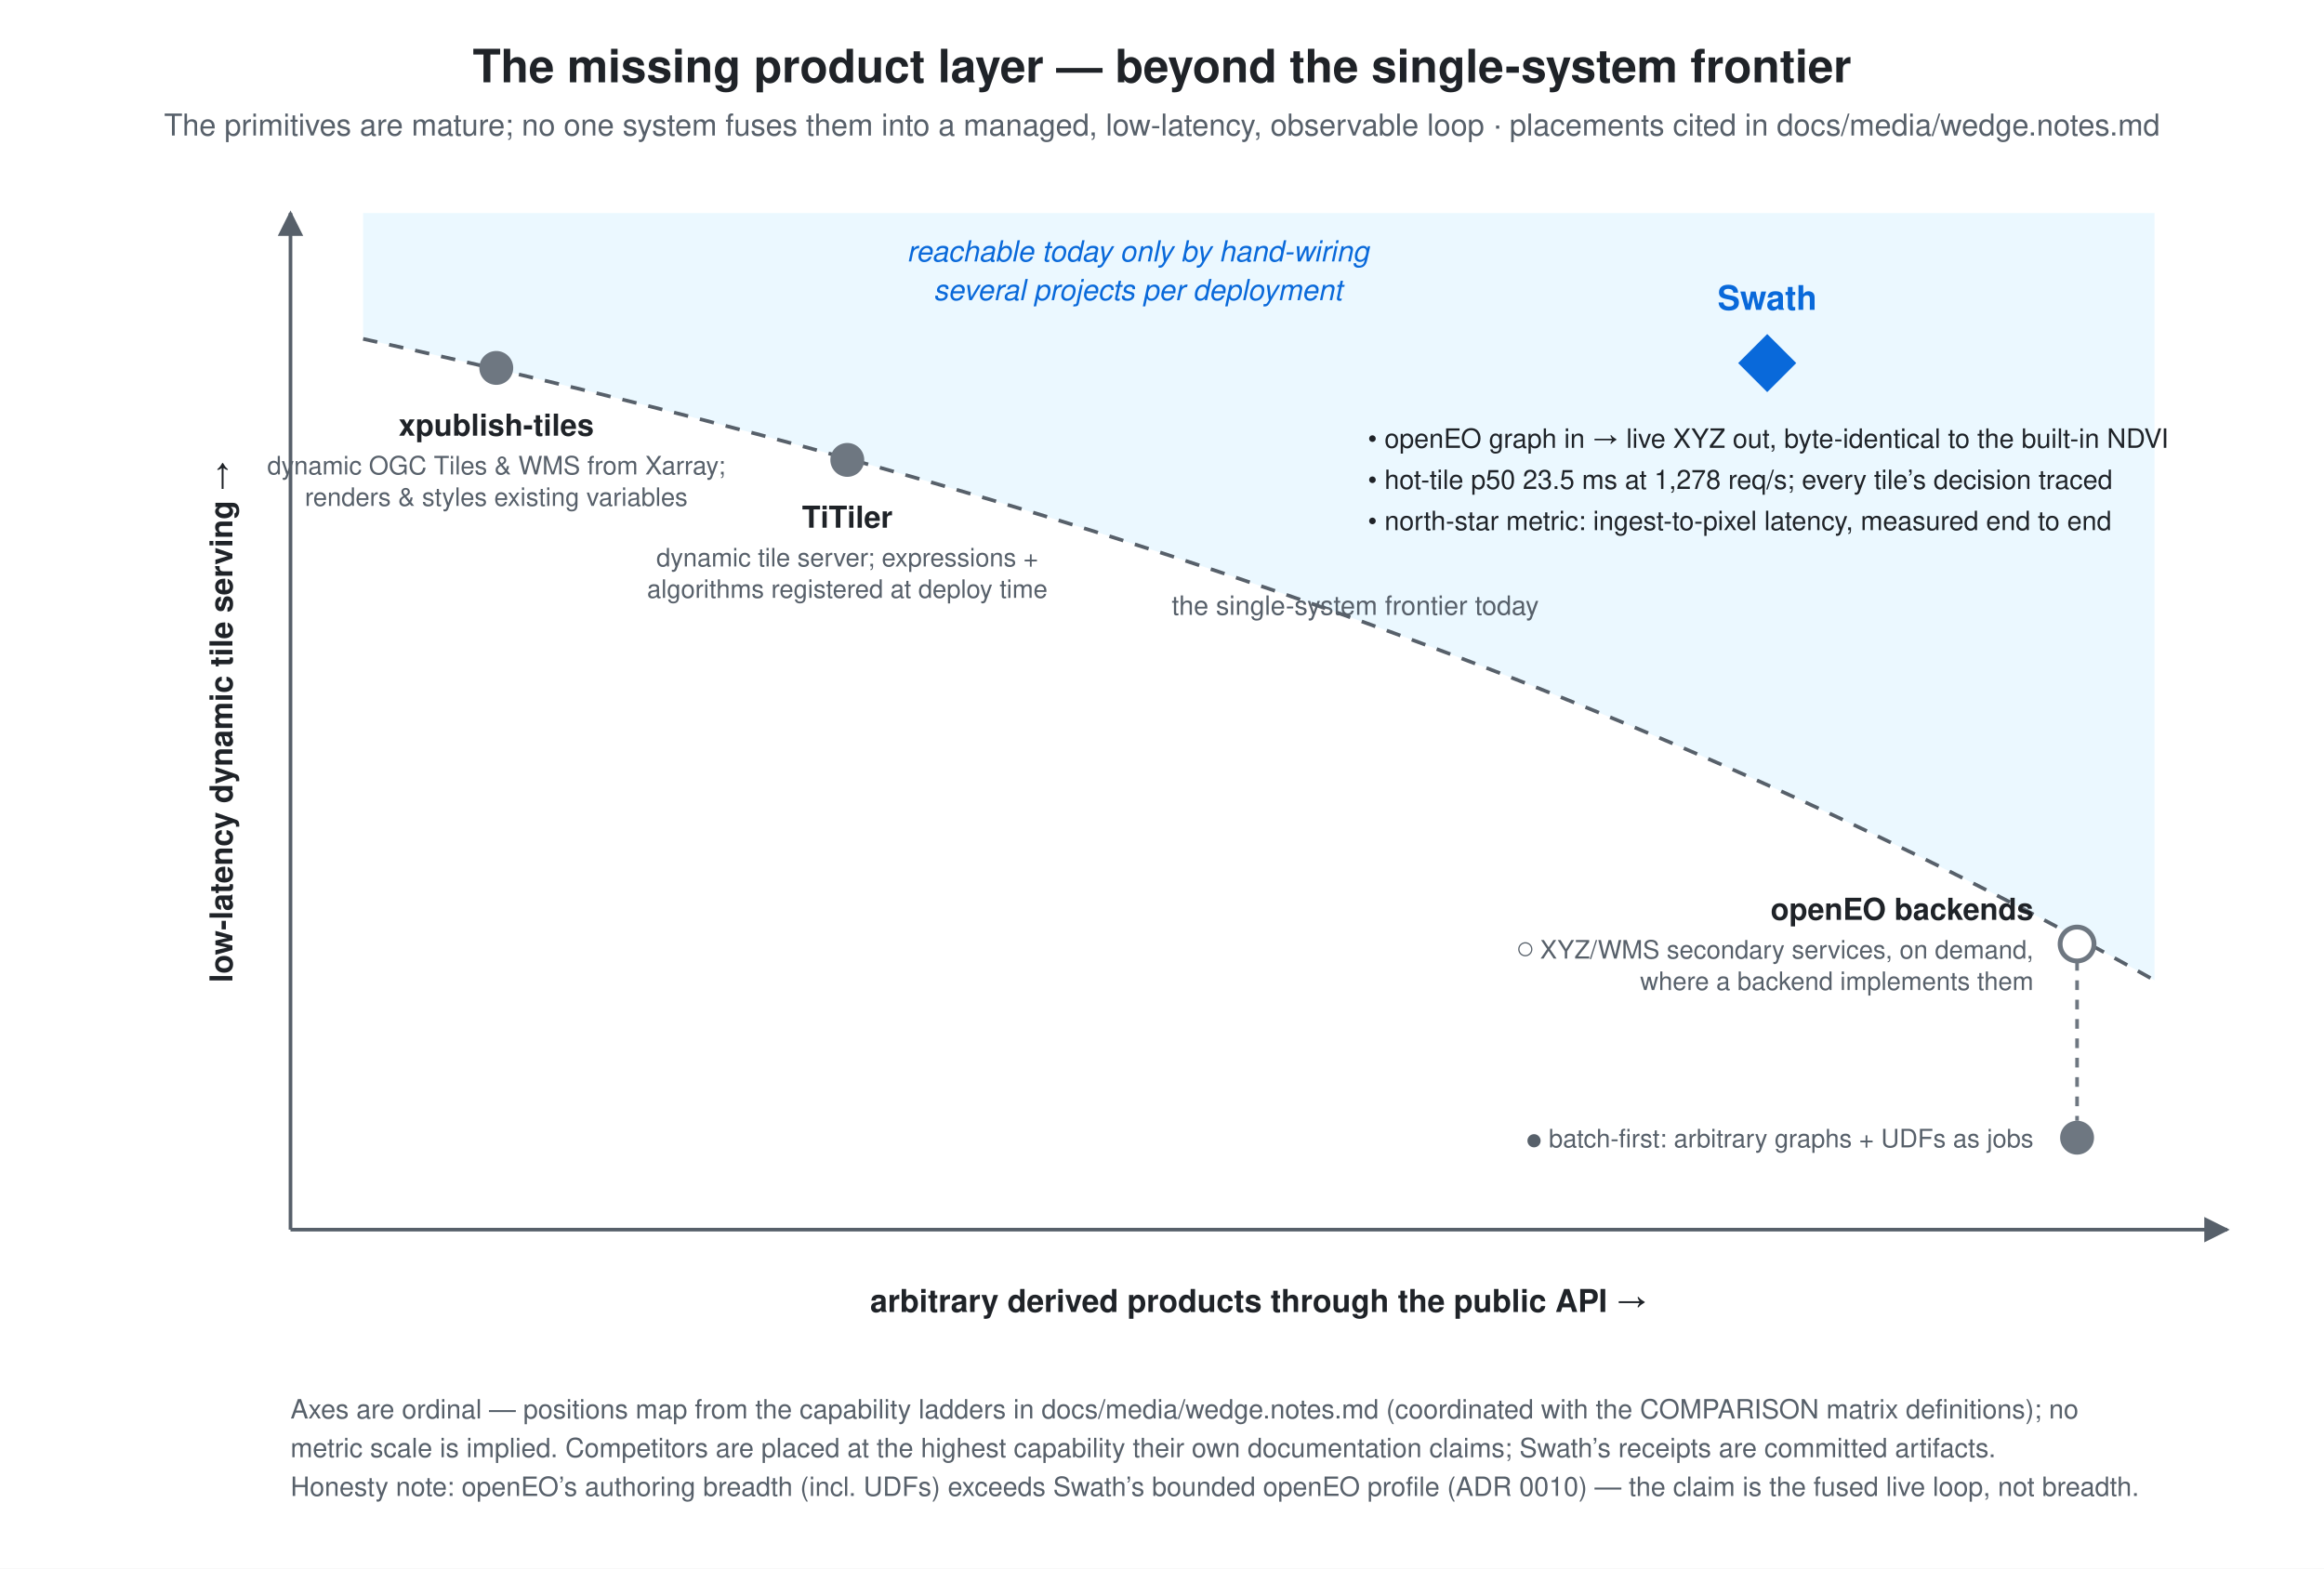
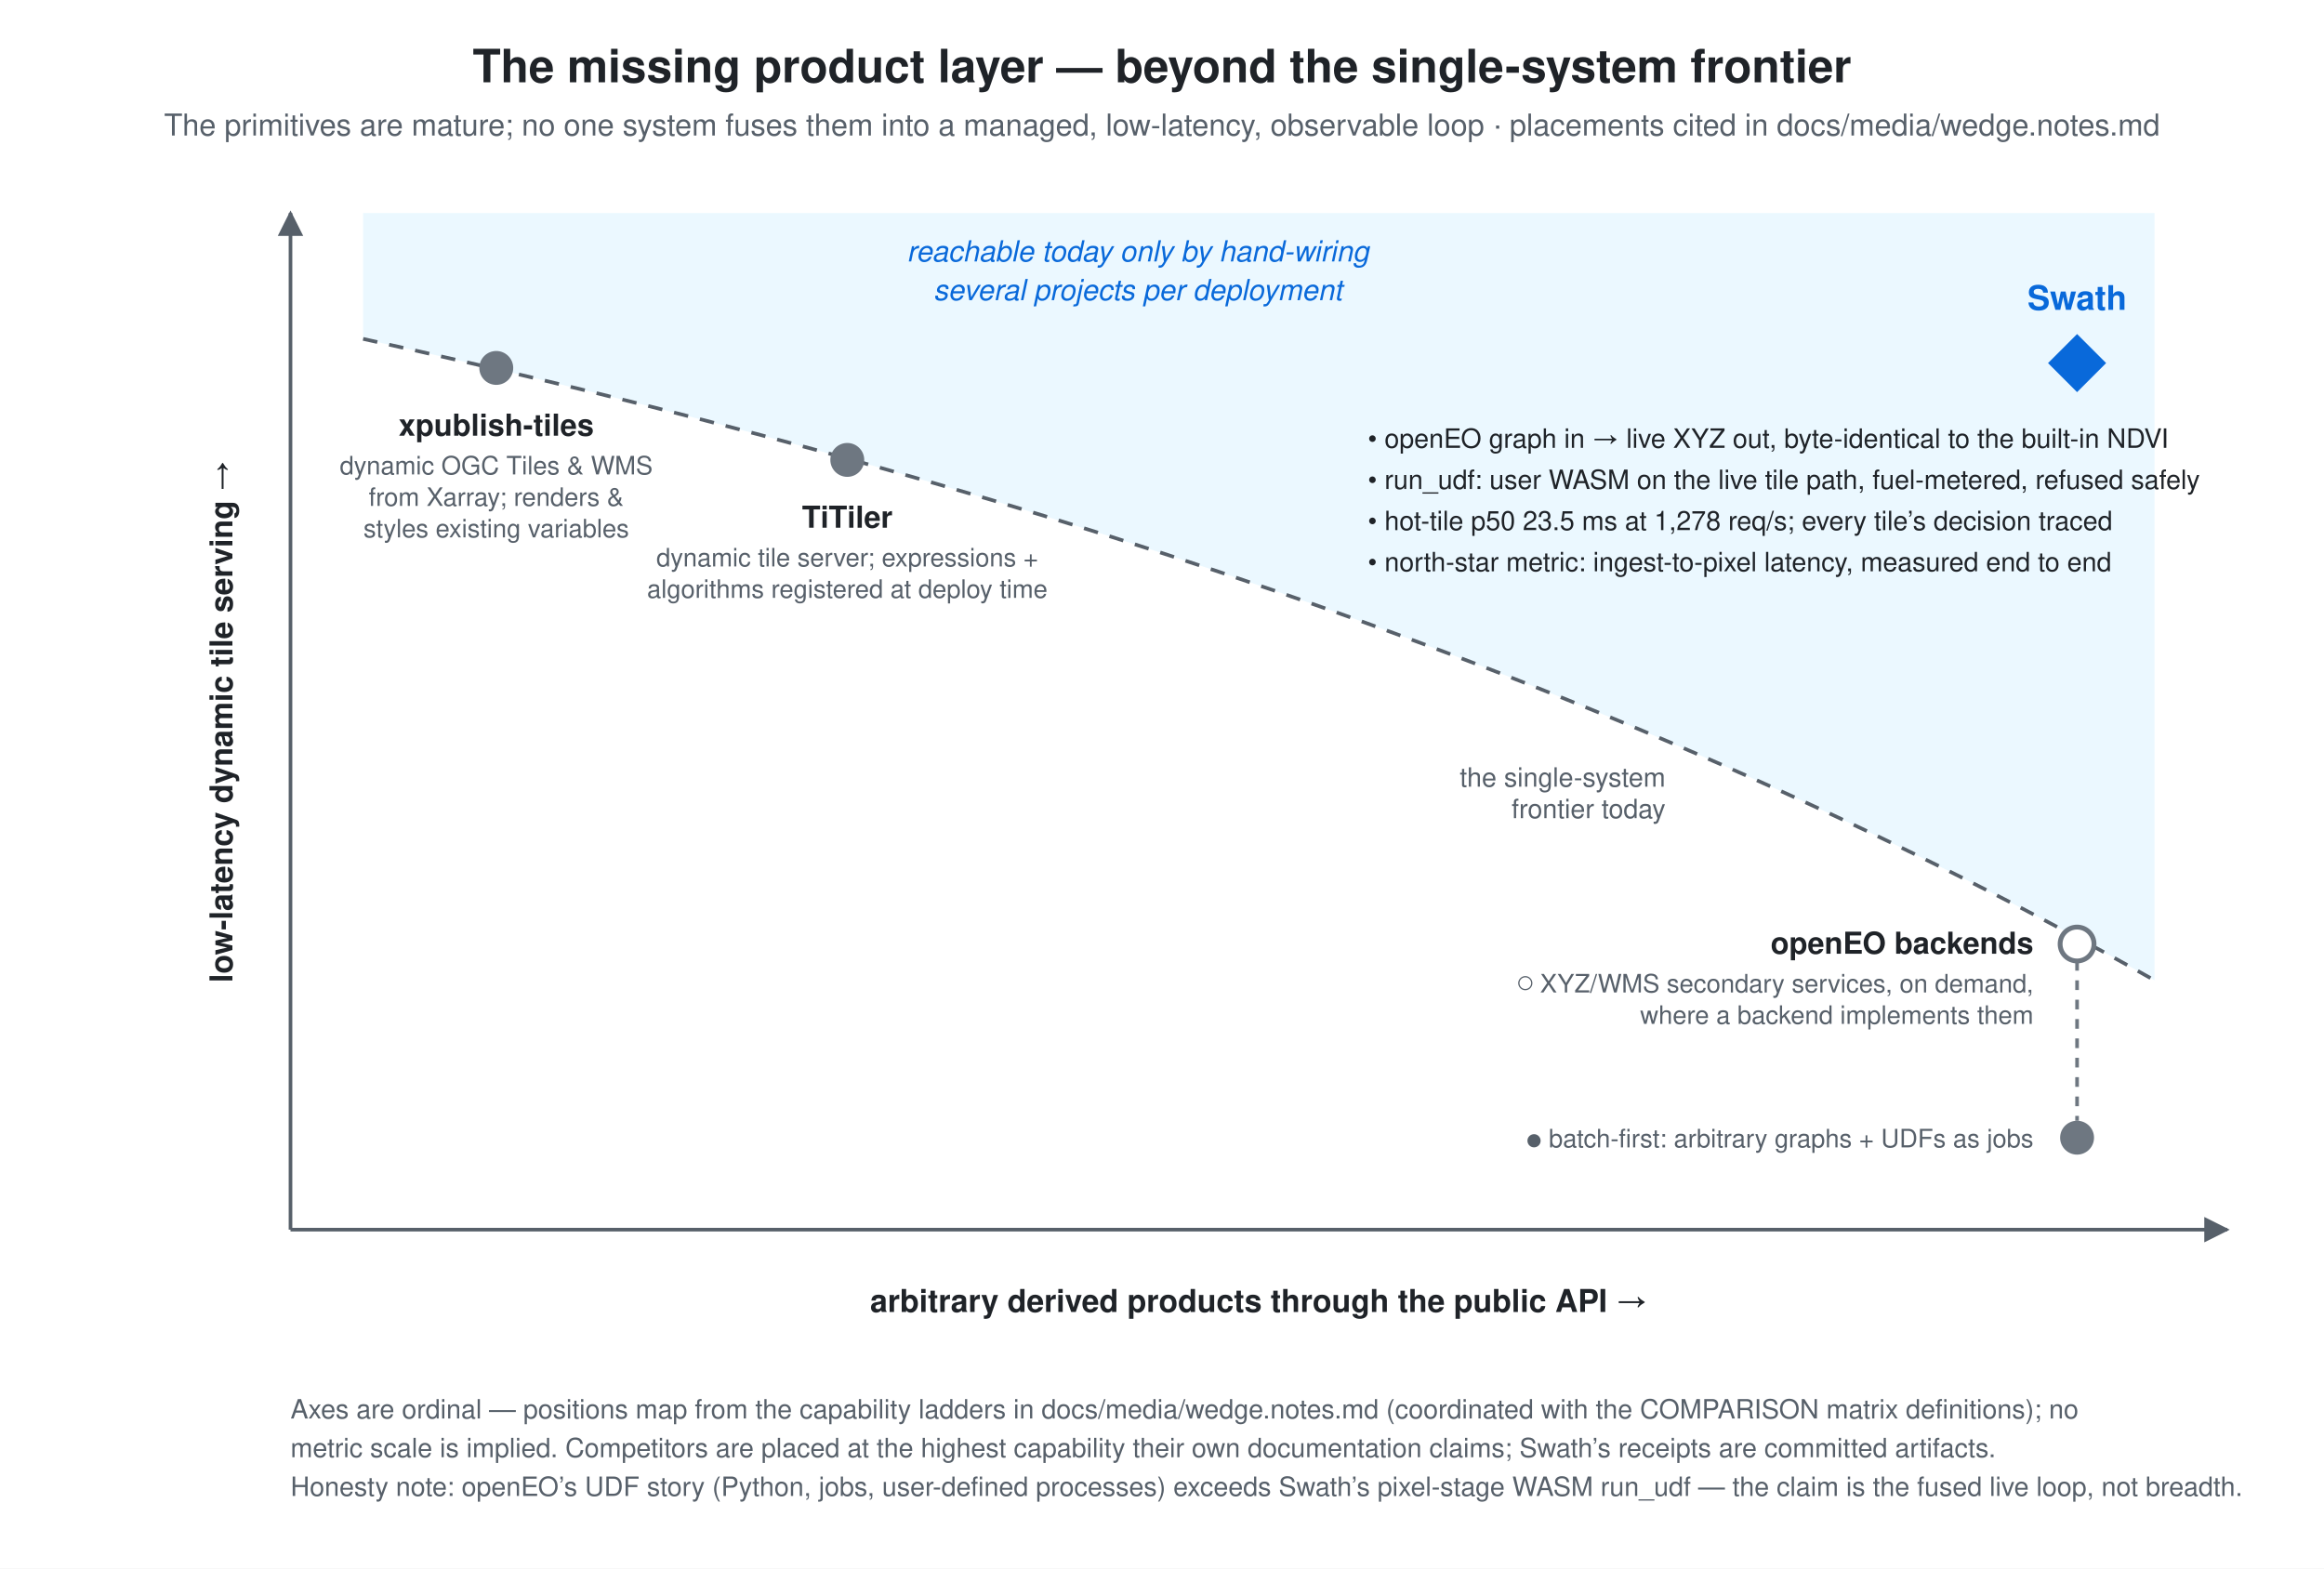
<svg xmlns="http://www.w3.org/2000/svg" viewBox="0 0 960 648" width="960" height="648" font-family="-apple-system, 'Segoe UI', Helvetica, Arial, sans-serif" font-size="13">
  <defs>
    <marker id="axisArrow" viewBox="0 0 10 10" refX="9" refY="5" markerWidth="7" markerHeight="7" orient="auto-start-reverse">
      <path d="M 0 0 L 10 5 L 0 10 z" fill="#57606a" />
    </marker>
  </defs>
  <rect x="0" y="0" width="960" height="648" fill="#ffffff" />
  <text x="480" y="34" text-anchor="middle" font-size="19" font-weight="600" fill="#1f2328">The missing product layer — beyond the single-system frontier</text>
  <text x="480" y="56" text-anchor="middle" font-size="12.5" fill="#57606a">The primitives are mature; no one system fuses them into a managed, low-latency, observable loop · placements cited in docs/media/wedge.notes.md</text>
  <path d="M 150 140 C 400 195, 660 275, 890 405 L 890 88 L 150 88 Z" fill="#ddf4ff" opacity="0.6" />
  <path d="M 150 140 C 400 195, 660 275, 890 405" fill="none" stroke="#57606a" stroke-width="1.5" stroke-dasharray="6 5" />
-   <text x="484" y="254" font-size="11" fill="#57606a">the single-system frontier today</text>
+   <text x="688" y="325" text-anchor="end" font-size="11" fill="#57606a">the single-system</text>
+   <text x="688" y="338" text-anchor="end" font-size="11" fill="#57606a">frontier today</text>
  <text x="470" y="108" text-anchor="middle" font-size="12" font-style="italic" fill="#0969da">reachable today only by hand-wiring</text>
  <text x="470" y="124" text-anchor="middle" font-size="12" font-style="italic" fill="#0969da">several projects per deployment</text>
  <line x1="120" y1="508" x2="920" y2="508" stroke="#57606a" stroke-width="1.5" marker-end="url(#axisArrow)" />
  <line x1="120" y1="508" x2="120" y2="88" stroke="#57606a" stroke-width="1.5" marker-end="url(#axisArrow)" />
  <text x="520" y="542" text-anchor="middle" font-weight="600" fill="#1f2328">arbitrary derived products through the public API →</text>
  <text x="96" y="298" transform="rotate(-90 96 298)" text-anchor="middle" font-weight="600" fill="#1f2328">low-latency dynamic tile serving →</text>
  <circle cx="205" cy="152" r="7" fill="#6e7781" />
  <text x="205" y="180" text-anchor="middle" font-size="12.5" font-weight="600" fill="#1f2328">xpublish-tiles</text>
-   <text x="205" y="196" text-anchor="middle" font-size="10.5" fill="#57606a">dynamic OGC Tiles &amp; WMS from Xarray;</text>
-   <text x="205" y="209" text-anchor="middle" font-size="10.5" fill="#57606a">renders &amp; styles existing variables</text>
+   <text x="205" y="196" text-anchor="middle" font-size="10.5" fill="#57606a">dynamic OGC Tiles &amp; WMS</text>
+   <text x="205" y="209" text-anchor="middle" font-size="10.5" fill="#57606a">from Xarray; renders &amp;</text>
+   <text x="205" y="222" text-anchor="middle" font-size="10.5" fill="#57606a">styles existing variables</text>
  <circle cx="350" cy="190" r="7" fill="#6e7781" />
  <text x="350" y="218" text-anchor="middle" font-size="12.5" font-weight="600" fill="#1f2328">TiTiler</text>
  <text x="350" y="234" text-anchor="middle" font-size="10.5" fill="#57606a">dynamic tile server; expressions +</text>
  <text x="350" y="247" text-anchor="middle" font-size="10.5" fill="#57606a">algorithms registered at deploy time</text>
  <line x1="858" y1="397" x2="858" y2="463" stroke="#6e7781" stroke-width="1.5" stroke-dasharray="4 4" />
  <circle cx="858" cy="390" r="7" fill="#ffffff" stroke="#6e7781" stroke-width="2" />
  <circle cx="858" cy="470" r="7" fill="#6e7781" />
-   <text x="840" y="380" text-anchor="end" font-size="12.5" font-weight="600" fill="#1f2328">openEO backends</text>
-   <text x="840" y="396" text-anchor="end" font-size="10.5" fill="#57606a">○ XYZ/WMS secondary services, on demand,</text>
-   <text x="840" y="409" text-anchor="end" font-size="10.5" fill="#57606a">where a backend implements them</text>
+   <text x="840" y="394" text-anchor="end" font-size="12.5" font-weight="600" fill="#1f2328">openEO backends</text>
+   <text x="840" y="410" text-anchor="end" font-size="10.5" fill="#57606a">○ XYZ/WMS secondary services, on demand,</text>
+   <text x="840" y="423" text-anchor="end" font-size="10.5" fill="#57606a">where a backend implements them</text>
  <text x="840" y="474" text-anchor="end" font-size="10.5" fill="#57606a">● batch-first: arbitrary graphs + UDFs as jobs</text>
-   <path d="M 730 138 L 742 150 L 730 162 L 718 150 Z" fill="#0969da" />
-   <text x="730" y="128" text-anchor="middle" font-size="14" font-weight="600" fill="#0969da">Swath</text>
+   <path d="M 858 138 L 870 150 L 858 162 L 846 150 Z" fill="#0969da" />
+   <text x="858" y="128" text-anchor="middle" font-size="14" font-weight="600" fill="#0969da">Swath</text>
  <g font-size="11" fill="#1f2328">
    <text x="565" y="185">• openEO graph in → live XYZ out, byte-identical to the built-in NDVI</text>
-     <text x="565" y="202">• hot-tile p50 23.5 ms at 1,278 req/s; every tile’s decision traced</text>
-     <text x="565" y="219">• north-star metric: ingest-to-pixel latency, measured end to end</text>
+     <text x="565" y="202">• run_udf: user WASM on the live tile path, fuel-metered, refused safely</text>
+     <text x="565" y="219">• hot-tile p50 23.5 ms at 1,278 req/s; every tile’s decision traced</text>
+     <text x="565" y="236">• north-star metric: ingest-to-pixel latency, measured end to end</text>
  </g>
  <text x="120" y="586" font-size="11" fill="#57606a">Axes are ordinal — positions map from the capability ladders in docs/media/wedge.notes.md (coordinated with the COMPARISON matrix definitions); no</text>
  <text x="120" y="602" font-size="11" fill="#57606a">metric scale is implied. Competitors are placed at the highest capability their own documentation claims; Swath’s receipts are committed artifacts.</text>
-   <text x="120" y="618" font-size="11" fill="#57606a">Honesty note: openEO’s authoring breadth (incl. UDFs) exceeds Swath’s bounded openEO profile (ADR 0010) — the claim is the fused live loop, not breadth.</text>
+   <text x="120" y="618" font-size="11" fill="#57606a">Honesty note: openEO’s UDF story (Python, jobs, user-defined processes) exceeds Swath’s pixel-stage WASM run_udf — the claim is the fused live loop, not breadth.</text>
</svg>
